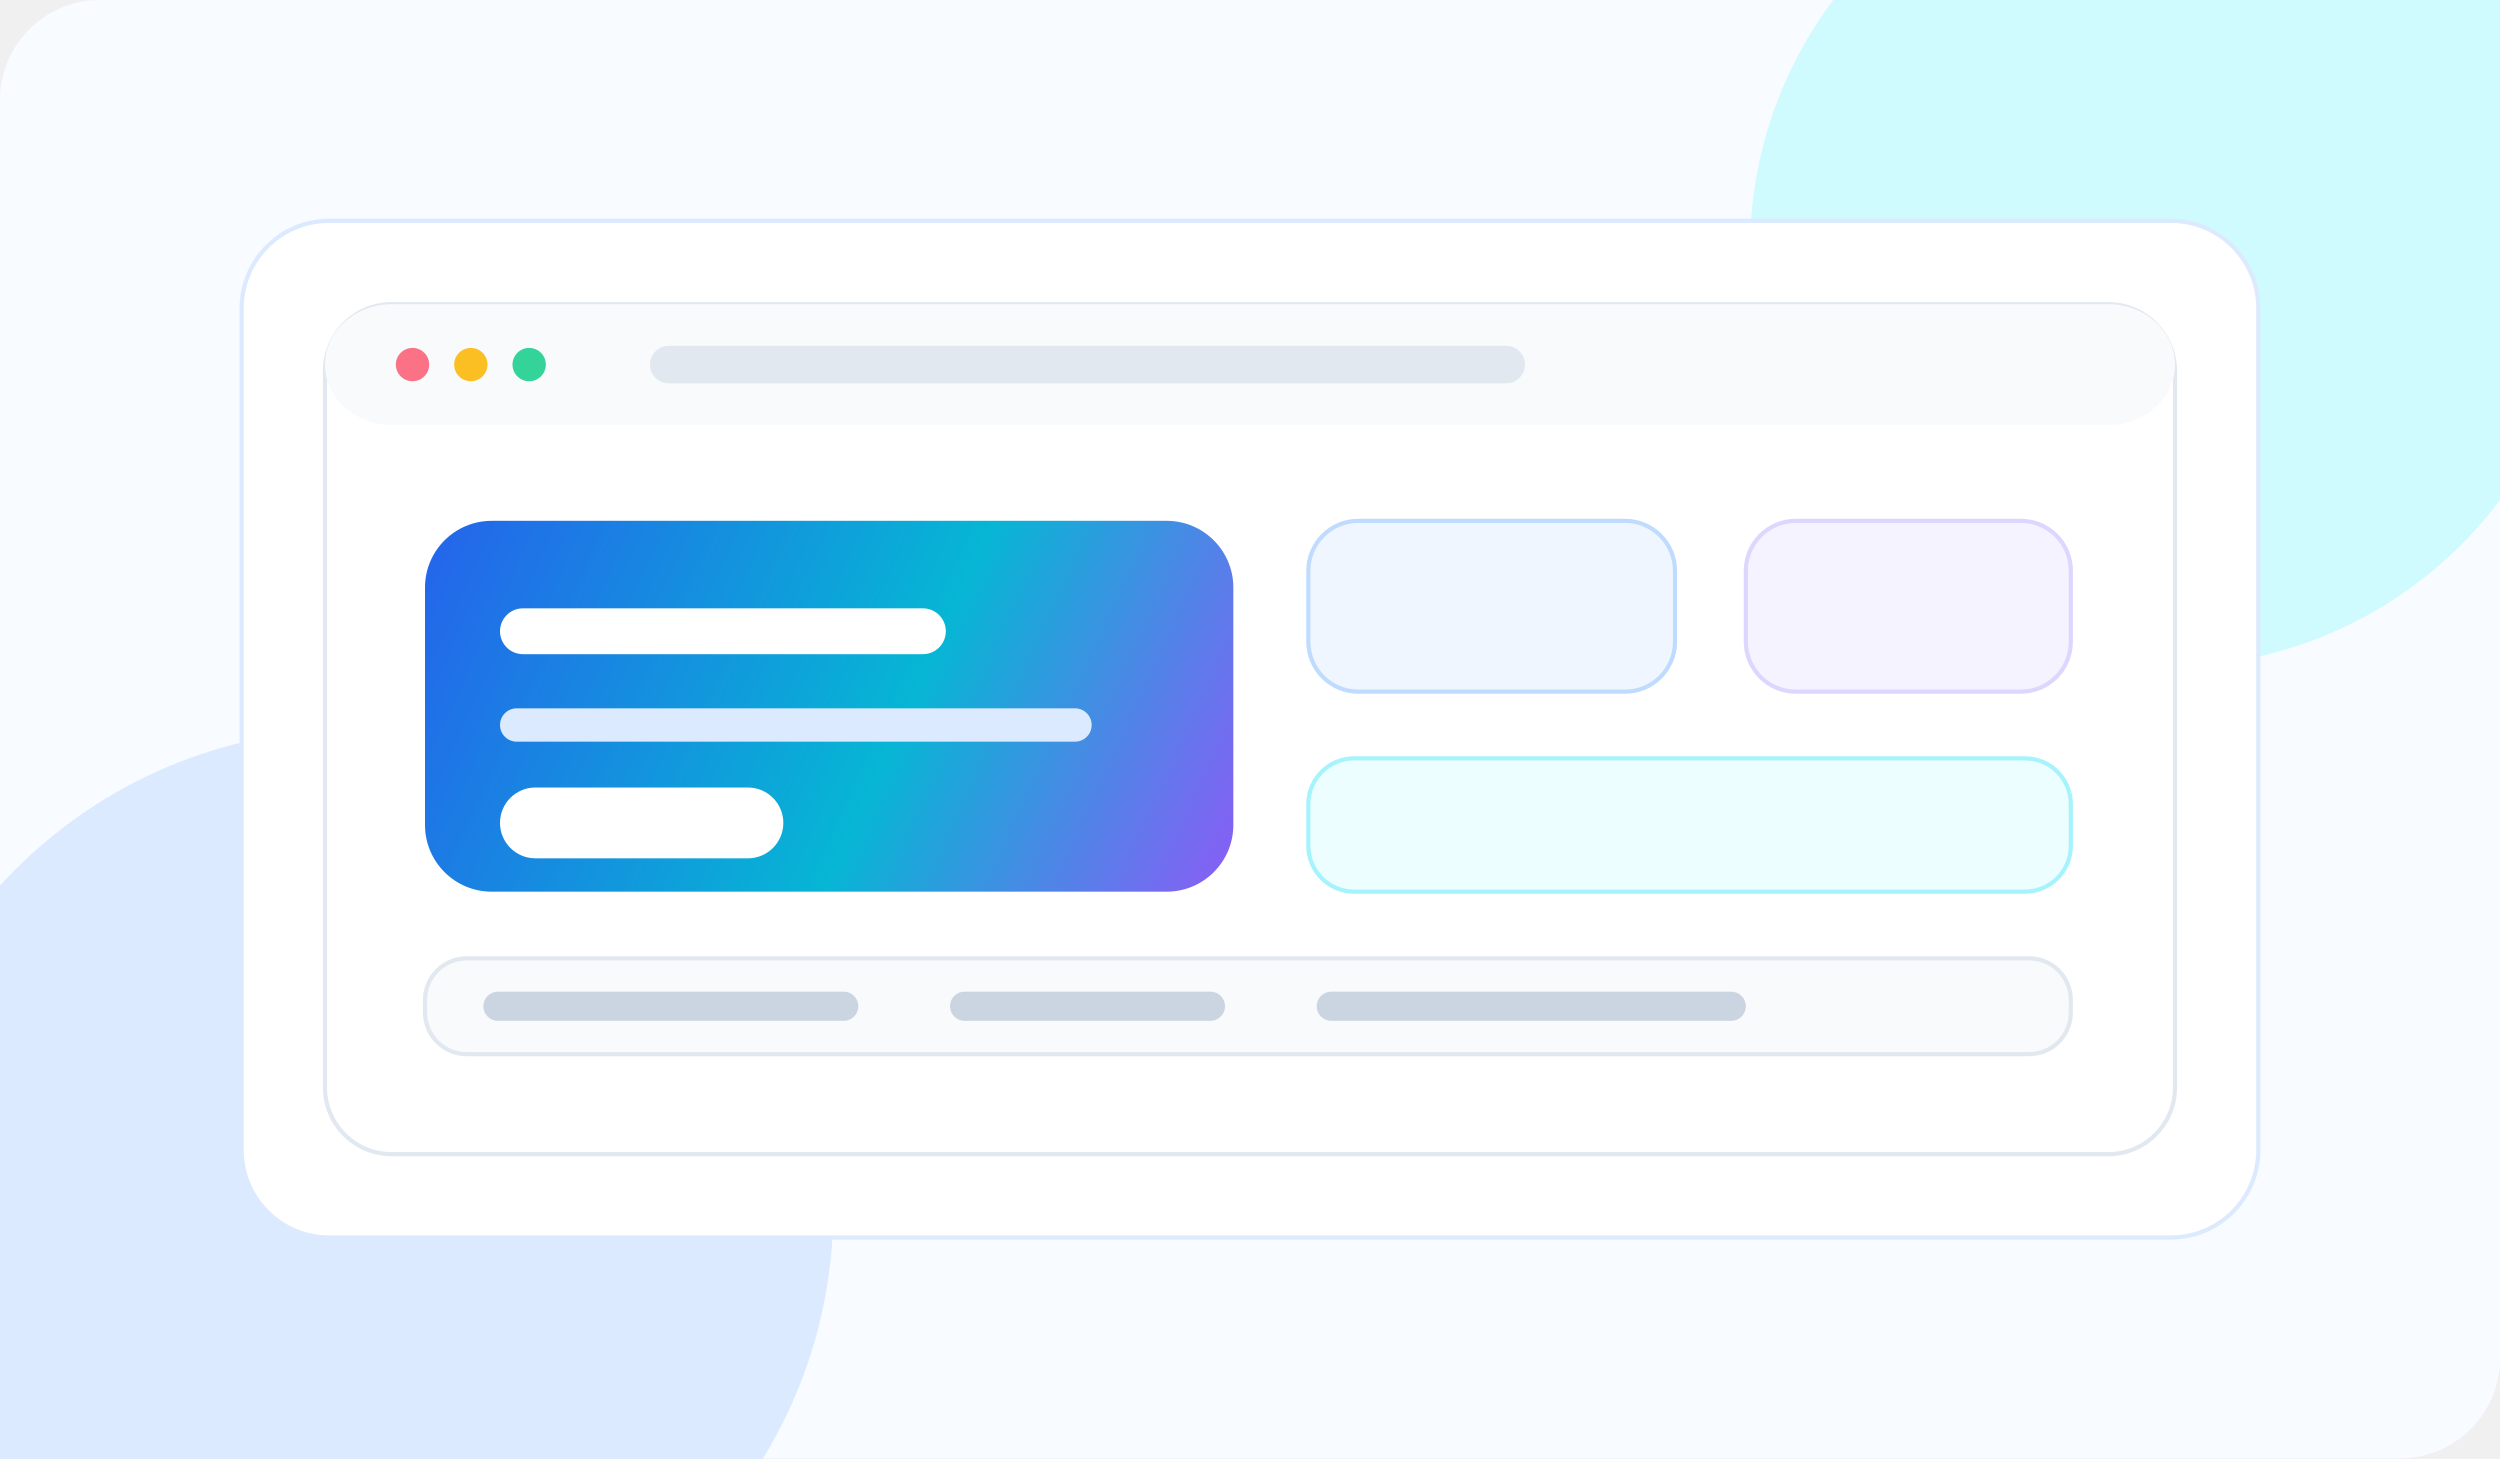
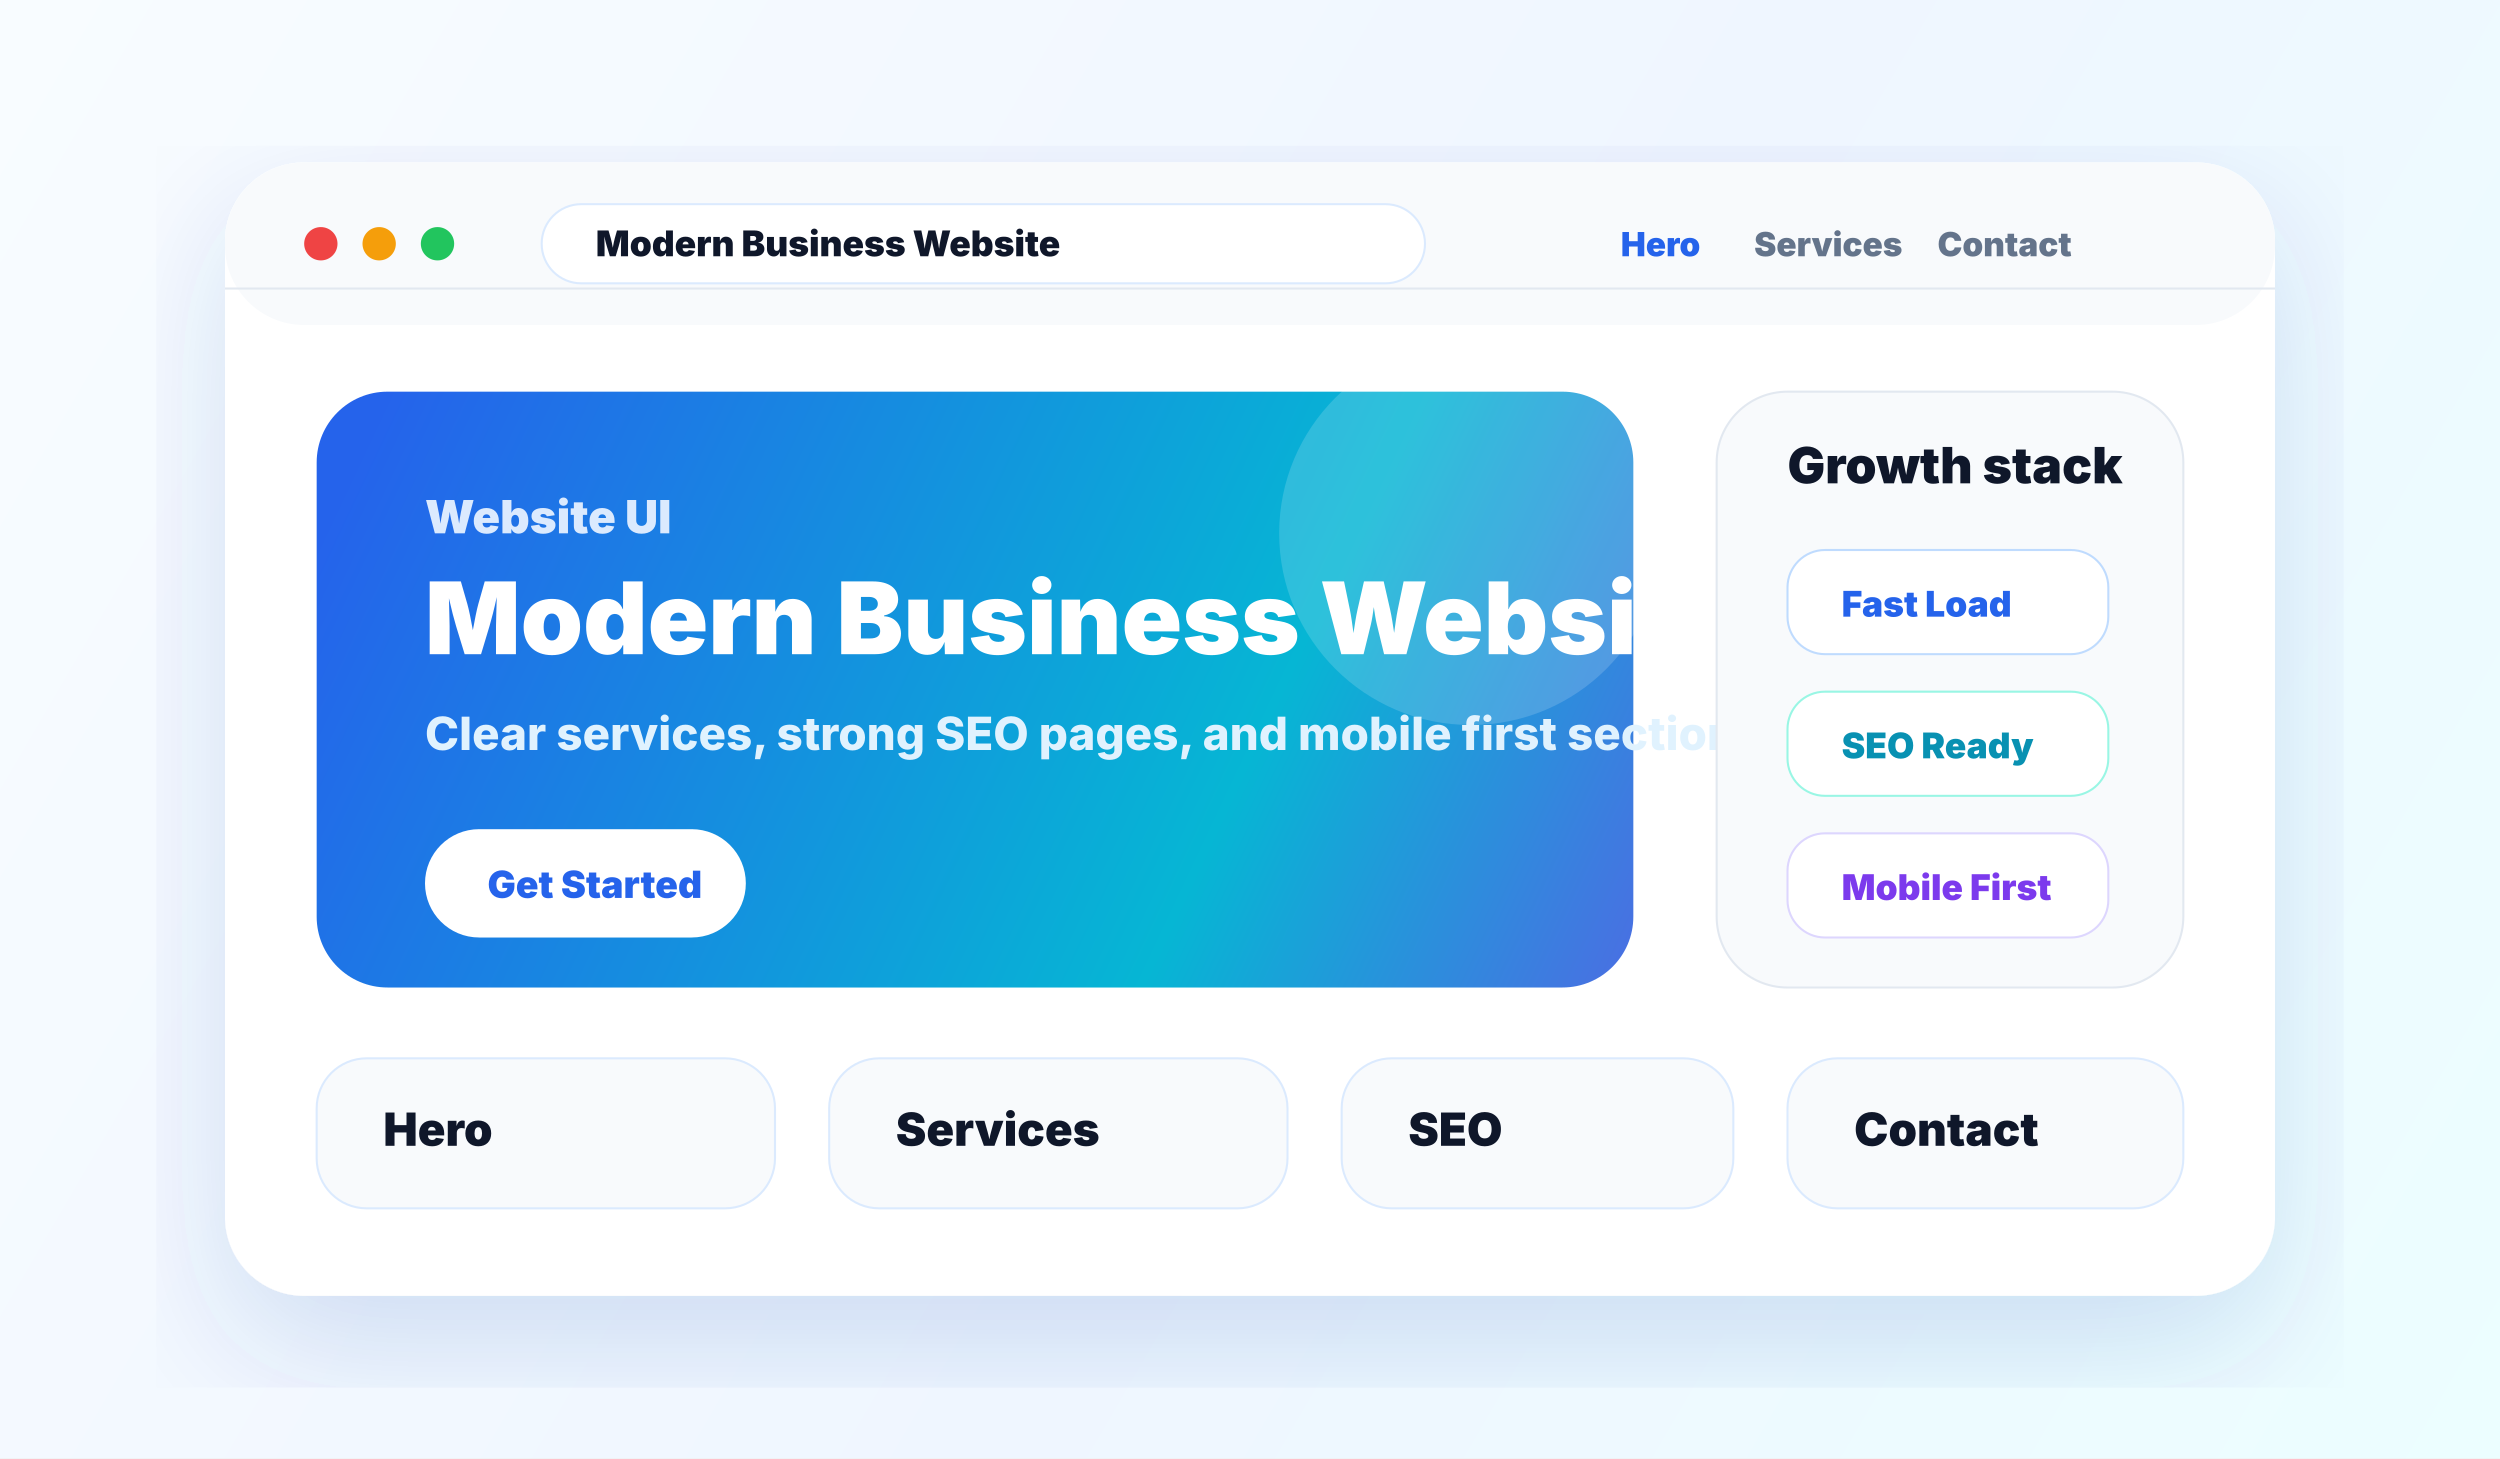
<svg xmlns="http://www.w3.org/2000/svg" width="1200" height="700" viewBox="0 0 1200 700" fill="none">
-   <rect width="1200" height="700" rx="48" fill="#F8FBFF" />
-   <circle cx="1040" cy="120" r="200" fill="#CFFAFE" />
-   <circle cx="170" cy="580" r="230" fill="#DBEAFE" />
-   <rect x="116" y="106" width="968" height="488" rx="42" fill="white" stroke="#DBEAFE" stroke-width="2" />
-   <rect x="156" y="146" width="888" height="408" rx="32" fill="#FFFFFF" stroke="#E2E8F0" stroke-width="2" />
-   <rect x="156" y="146" width="888" height="58" rx="32" fill="#F8FAFC" />
-   <circle cx="198" cy="175" r="8" fill="#FB7185" />
-   <circle cx="226" cy="175" r="8" fill="#FBBF24" />
-   <circle cx="254" cy="175" r="8" fill="#34D399" />
-   <rect x="312" y="166" width="420" height="18" rx="9" fill="#E2E8F0" />
-   <rect x="204" y="250" width="388" height="178" rx="32" fill="url(#hero)" />
-   <rect x="240" y="292" width="214" height="22" rx="11" fill="white" />
-   <rect x="240" y="340" width="284" height="16" rx="8" fill="#DBEAFE" />
-   <rect x="240" y="378" width="136" height="34" rx="17" fill="#FFFFFF" />
-   <rect x="628" y="250" width="176" height="82" rx="24" fill="#EFF6FF" stroke="#BFDBFE" stroke-width="2" />
-   <rect x="838" y="250" width="156" height="82" rx="24" fill="#F5F3FF" stroke="#DDD6FE" stroke-width="2" />
-   <rect x="628" y="364" width="366" height="64" rx="22" fill="#ECFEFF" stroke="#A5F3FC" stroke-width="2" />
-   <rect x="204" y="460" width="790" height="46" rx="20" fill="#F8FAFC" stroke="#E2E8F0" stroke-width="2" />
-   <rect x="232" y="476" width="180" height="14" rx="7" fill="#CBD5E1" />
-   <rect x="456" y="476" width="132" height="14" rx="7" fill="#CBD5E1" />
-   <rect x="632" y="476" width="206" height="14" rx="7" fill="#CBD5E1" />
  <defs>
-     <linearGradient id="hero" x1="204" y1="250" x2="592" y2="428" gradientUnits="userSpaceOnUse">
+     <linearGradient id="bg" x1="0" y1="0" x2="1200" y2="700" gradientUnits="userSpaceOnUse">
+       <stop stop-color="#F8FCFF" />
+       <stop offset="0.55" stop-color="#EFF6FF" />
+       <stop offset="1" stop-color="#ECFEFF" />
+     </linearGradient>
+     <linearGradient id="hero" x1="194" y1="172" x2="932" y2="520" gradientUnits="userSpaceOnUse">
      <stop stop-color="#2563EB" />
-       <stop offset="0.58" stop-color="#06B6D4" />
-       <stop offset="1" stop-color="#8B5CF6" />
+       <stop offset="0.55" stop-color="#06B6D4" />
+       <stop offset="1" stop-color="#7C3AED" />
    </linearGradient>
+     <filter id="shadow" x="75" y="46" width="1050" height="620" filterUnits="userSpaceOnUse" color-interpolation-filters="sRGB">
+       <feDropShadow dx="0" dy="24" stdDeviation="34" flood-color="#1E40AF" flood-opacity="0.15" />
+     </filter>
  </defs>
+   <rect width="1200" height="700" fill="url(#bg)" />
+   <rect x="108" y="78" width="984" height="544" rx="38" fill="white" filter="url(#shadow)" />
+   <rect x="108" y="78" width="984" height="78" rx="38" fill="#F8FAFC" />
+   <rect x="108" y="138" width="984" height="1" fill="#E2E8F0" />
+   <circle cx="154" cy="117" r="8" fill="#EF4444" />
+   <circle cx="182" cy="117" r="8" fill="#F59E0B" />
+   <circle cx="210" cy="117" r="8" fill="#22C55E" />
+   <rect x="260" y="98" width="424" height="38" rx="19" fill="white" stroke="#DBEAFE" />
+   <text x="286" y="123" font-family="Inter, Arial, sans-serif" font-size="17" font-weight="900" fill="#0F172A">Modern Business Website</text>
+   <text x="778" y="123" font-family="Inter, Arial, sans-serif" font-size="16" font-weight="900" fill="#2563EB">Hero</text>
+   <text x="842" y="123" font-family="Inter, Arial, sans-serif" font-size="16" font-weight="900" fill="#64748B">Services</text>
+   <text x="930" y="123" font-family="Inter, Arial, sans-serif" font-size="16" font-weight="900" fill="#64748B">Contact</text>
+   <rect x="152" y="188" width="632" height="286" rx="34" fill="url(#hero)" />
+   <circle cx="706" cy="256" r="92" fill="white" opacity="0.16" />
+   <text x="204" y="256" font-family="Inter, Arial, sans-serif" font-size="22" font-weight="900" fill="#DBEAFE">Website UI</text>
+   <text x="204" y="314" font-family="Inter, Arial, sans-serif" font-size="48" font-weight="900" fill="white">Modern Business Website</text>
+   <text x="204" y="360" font-family="Inter, Arial, sans-serif" font-size="22" font-weight="800" fill="#E0F2FE">Clear services, strong SEO pages, and mobile first sections.</text>
+   <rect x="204" y="398" width="154" height="52" rx="26" fill="white" />
+   <text x="234" y="431" font-family="Inter, Arial, sans-serif" font-size="18" font-weight="900" fill="#2563EB">Get Started</text>
+   <rect x="824" y="188" width="224" height="286" rx="34" fill="#F8FAFC" stroke="#E2E8F0" />
+   <text x="858" y="232" font-family="Inter, Arial, sans-serif" font-size="24" font-weight="900" fill="#0F172A">Growth stack</text>
+   <rect x="858" y="264" width="154" height="50" rx="18" fill="white" stroke="#BFDBFE" />
+   <text x="884" y="296" font-family="Inter, Arial, sans-serif" font-size="17" font-weight="900" fill="#2563EB">Fast Load</text>
+   <rect x="858" y="332" width="154" height="50" rx="18" fill="white" stroke="#99F6E4" />
+   <text x="884" y="364" font-family="Inter, Arial, sans-serif" font-size="17" font-weight="900" fill="#0891B2">SEO Ready</text>
+   <rect x="858" y="400" width="154" height="50" rx="18" fill="white" stroke="#DDD6FE" />
+   <text x="884" y="432" font-family="Inter, Arial, sans-serif" font-size="17" font-weight="900" fill="#7C3AED">Mobile First</text>
+   <rect x="152" y="508" width="220" height="72" rx="24" fill="#F8FAFC" stroke="#DBEAFE" />
+   <text x="184" y="550" font-family="Inter, Arial, sans-serif" font-size="22" font-weight="900" fill="#0F172A">Hero</text>
+   <rect x="398" y="508" width="220" height="72" rx="24" fill="#F8FAFC" stroke="#DBEAFE" />
+   <text x="430" y="550" font-family="Inter, Arial, sans-serif" font-size="22" font-weight="900" fill="#0F172A">Services</text>
+   <rect x="644" y="508" width="188" height="72" rx="24" fill="#F8FAFC" stroke="#DBEAFE" />
+   <text x="676" y="550" font-family="Inter, Arial, sans-serif" font-size="22" font-weight="900" fill="#0F172A">SEO</text>
+   <rect x="858" y="508" width="190" height="72" rx="24" fill="#F8FAFC" stroke="#DBEAFE" />
+   <text x="890" y="550" font-family="Inter, Arial, sans-serif" font-size="22" font-weight="900" fill="#0F172A">Contact</text>
</svg>
